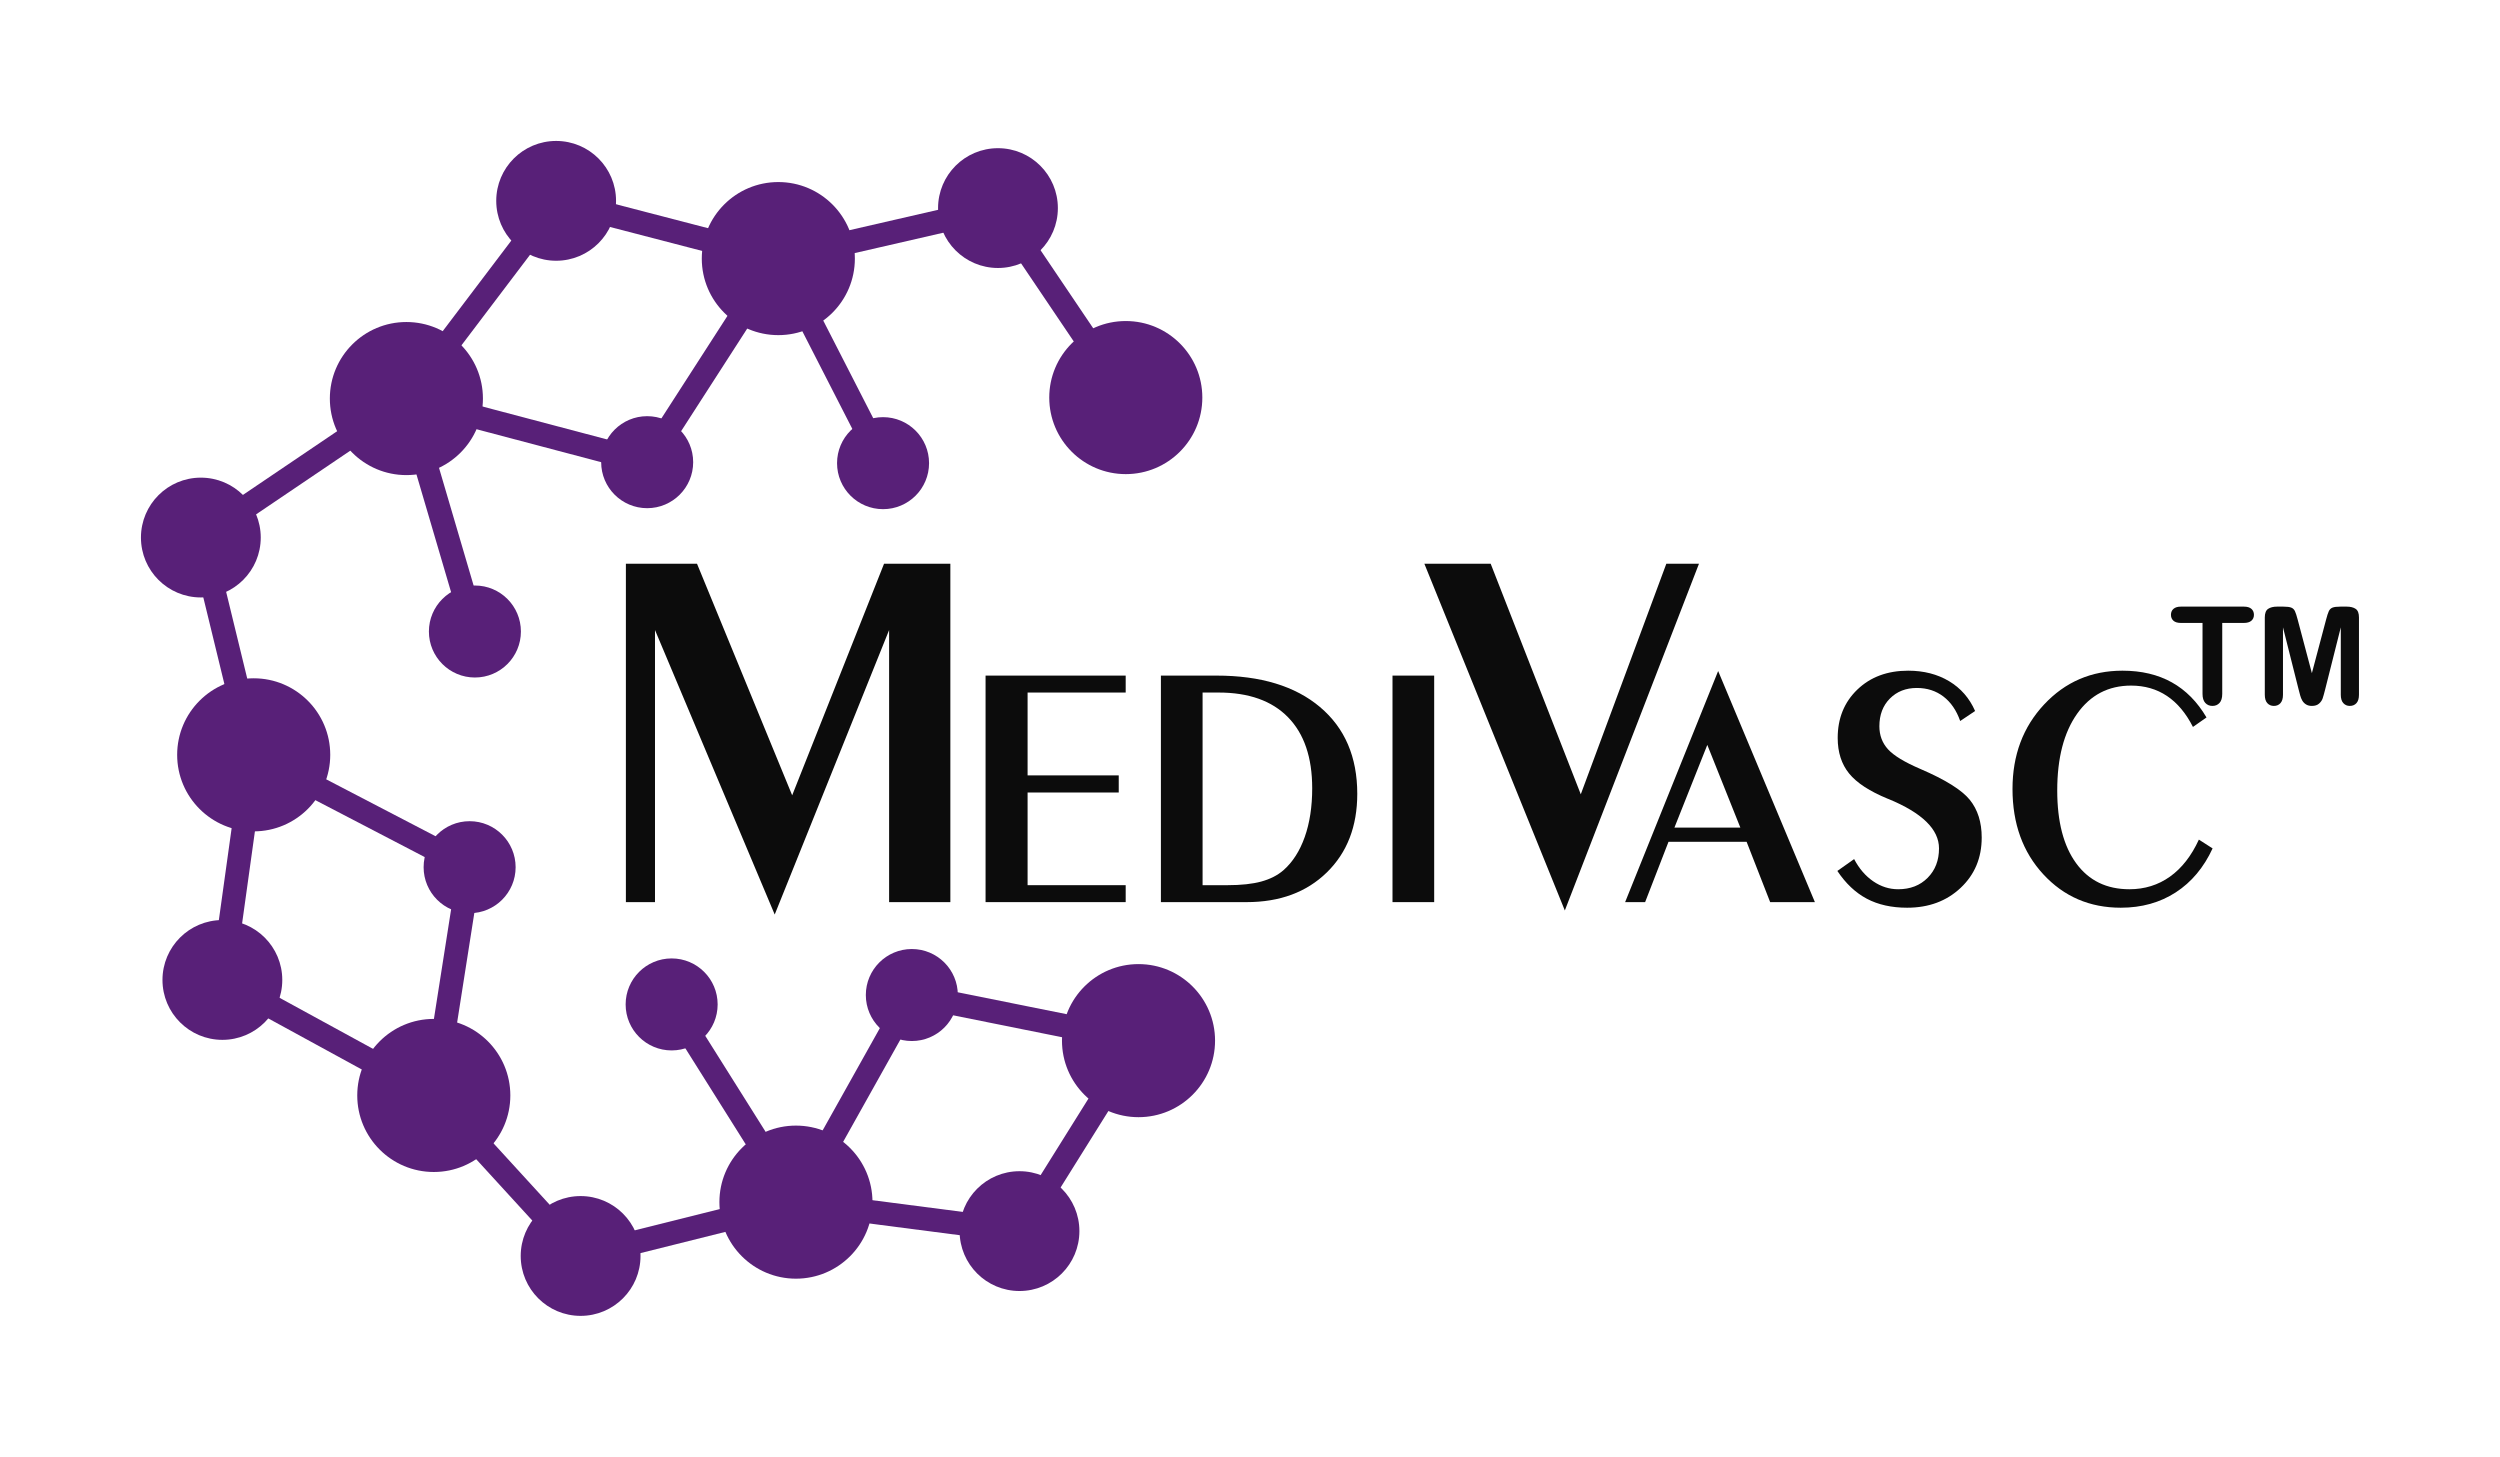
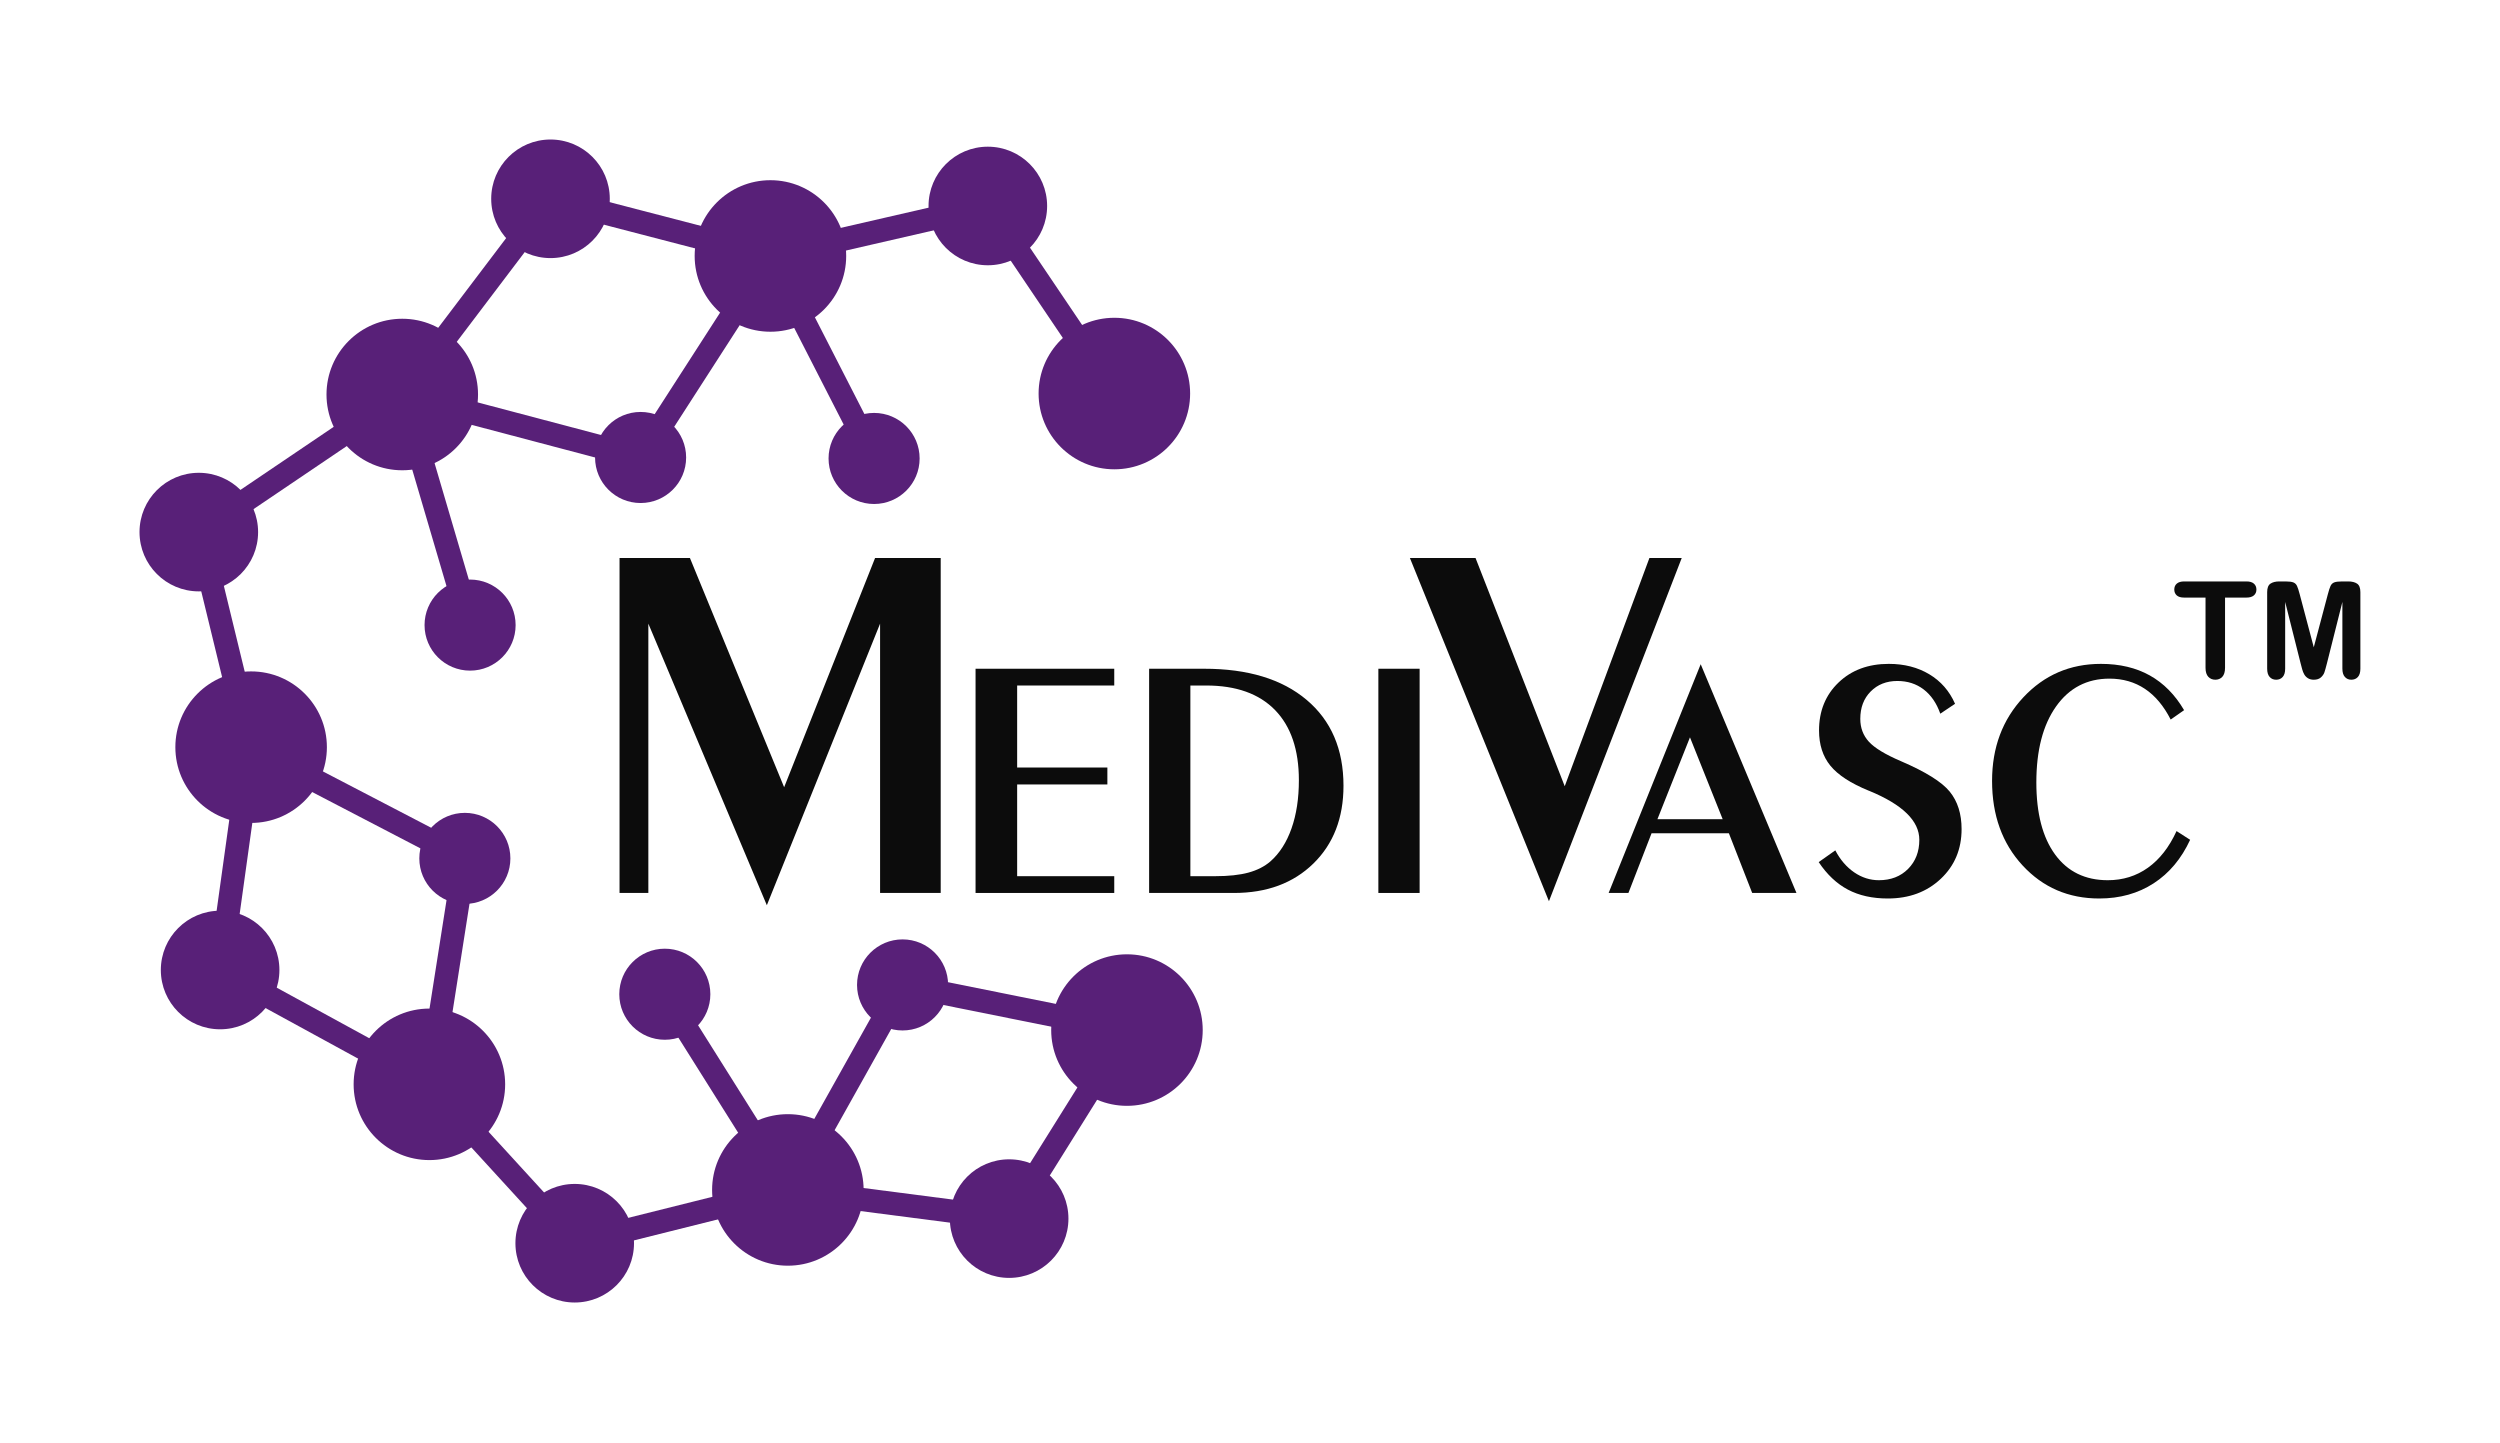
- <svg xmlns="http://www.w3.org/2000/svg" viewBox="-70.1 -69.6 1277.1 744.2">
+ <svg xmlns="http://www.w3.org/2000/svg" viewBox="-70.1 -69.6 1290.2 744.2">
  <g stroke="#582078" stroke-width="12.0">
    <line x1="214.0" y1="33.0" x2="327.5" y2="62.5" />
    <line x1="214.0" y1="33.0" x2="137.5" y2="134.0" />
    <line x1="439.7" y1="36.7" x2="327.5" y2="62.5" />
    <line x1="439.7" y1="36.7" x2="505.0" y2="133.5" />
    <line x1="327.5" y1="62.5" x2="260.5" y2="166.5" />
    <line x1="327.5" y1="62.5" x2="381.0" y2="167.0" />
    <line x1="137.5" y1="134.0" x2="260.5" y2="166.5" />
    <line x1="137.5" y1="134.0" x2="32.5" y2="205.0" />
    <line x1="137.5" y1="134.0" x2="172.5" y2="253.0" />
    <line x1="32.5" y1="205.0" x2="59.5" y2="316.0" />
    <line x1="59.5" y1="316.0" x2="169.8" y2="373.4" />
    <line x1="59.5" y1="316.0" x2="43.5" y2="431.0" />
    <line x1="169.8" y1="373.4" x2="151.5" y2="490.0" />
    <line x1="43.5" y1="431.0" x2="151.5" y2="490.0" />
    <line x1="273.0" y1="443.5" x2="336.5" y2="544.5" />
    <line x1="395.7" y1="438.7" x2="511.5" y2="462.0" />
    <line x1="395.7" y1="438.7" x2="336.5" y2="544.5" />
    <line x1="511.5" y1="462.0" x2="450.7" y2="559.3" />
    <line x1="151.5" y1="490.0" x2="226.5" y2="572.0" />
    <line x1="336.5" y1="544.5" x2="450.7" y2="559.3" />
    <line x1="336.5" y1="544.5" x2="226.5" y2="572.0" />
  </g>
  <g fill="#582078">
    <circle cx="214.0" cy="33.0" r="30.6" />
    <circle cx="439.7" cy="36.7" r="30.6" />
    <circle cx="327.5" cy="62.5" r="39.1" />
    <circle cx="137.5" cy="134.0" r="39.1" />
    <circle cx="505.0" cy="133.5" r="39.1" />
    <circle cx="260.5" cy="166.5" r="23.5" />
    <circle cx="381.0" cy="167.0" r="23.5" />
    <circle cx="32.5" cy="205.0" r="30.6" />
    <circle cx="172.5" cy="253.0" r="23.5" />
    <circle cx="59.5" cy="316.0" r="39.1" />
    <circle cx="169.8" cy="373.4" r="23.5" />
    <circle cx="43.5" cy="431.0" r="30.6" />
    <circle cx="273.0" cy="443.5" r="23.5" />
    <circle cx="395.7" cy="438.7" r="23.5" />
    <circle cx="511.5" cy="462.0" r="39.1" />
    <circle cx="151.5" cy="490.0" r="39.1" />
    <circle cx="336.5" cy="544.5" r="39.1" />
    <circle cx="450.7" cy="559.3" r="30.6" />
    <circle cx="226.5" cy="572.0" r="30.6" />
  </g>
  <g fill="#0C0C0C">
    <g transform="translate(227.91,391.24) scale(0.12929,-0.12929)">
      <path d="M168 0V1337H449L825 422L1188 1337H1450V0H1208V1075L756 -49L283 1075V0Z" />
    </g>
    <g transform="translate(418.48,391.24) scale(0.08655,-0.08655)">
      <path d="M172 0V1337H999V1237H420V748H958V647H420V100H999V0Z" />
    </g>
    <g transform="translate(508.05,391.24) scale(0.08655,-0.08655)">
      <path d="M418 1237V100H565Q686 100 764.5 121.5Q843 143 895 188Q977 260 1021.0 384.5Q1065 509 1065 672Q1065 945 922.5 1091.0Q780 1237 512 1237ZM172 0V1337H500Q891 1337 1111.0 1151.5Q1331 966 1331 639Q1331 351 1151.5 175.5Q972 0 678 0Z" />
    </g>
    <g transform="translate(625.84,391.24) scale(0.08655,-0.08655)">
      <path d="M424 0H178V1337H424Z" />
    </g>
    <g transform="translate(660.11,391.24) scale(0.12929,-0.12929)">
      <path d="M535 -33 -20 1337H242L598 426L936 1337H1065Z" />
    </g>
    <g transform="translate(761.12,391.24) scale(0.08655,-0.08655)">
      <path d="M279 440H668L473 928ZM-12 0 537 1364 1108 0H844L705 356H244L106 0Z" />
    </g>
    <g transform="translate(859.84,391.24) scale(0.08655,-0.08655)">
      <path d="M199 254Q243 170 311.5 123.0Q380 76 459 76Q566 76 633.0 143.5Q700 211 700 317Q700 486 401 609L398 610Q237 676 169.5 759.0Q102 842 102 969Q102 1143 218.0 1254.5Q334 1366 518 1366Q656 1366 759.5 1304.0Q863 1242 913 1128L825 1069Q792 1163 726.0 1213.5Q660 1264 569 1264Q472 1264 410.0 1201.5Q348 1139 348 1038Q348 958 399.0 902.0Q450 846 590 786Q811 691 881.5 604.0Q952 517 952 381Q952 201 827.5 84.0Q703 -33 512 -33Q374 -33 274.0 20.0Q174 73 100 184Z" />
    </g>
    <g transform="translate(951.39,391.24) scale(0.08655,-0.08655)">
      <path d="M1257 317Q1179 148 1039.5 57.5Q900 -33 715 -33Q440 -33 258.0 164.0Q76 361 76 668Q76 967 262.5 1166.5Q449 1366 725 1366Q893 1366 1016.5 1297.0Q1140 1228 1221 1090L1141 1034Q1079 1156 987.5 1217.0Q896 1278 776 1278Q575 1278 457.5 1112.0Q340 946 340 659Q340 382 452.0 229.0Q564 76 766 76Q901 76 1005.5 150.5Q1110 225 1176 369Z" />
    </g>
  </g>
  <g fill="#0C0C0C">
-     <g transform="translate(1038.30,290.16) scale(0.03402,-0.03402)">
+     <g transform="translate(1051.39,280.34) scale(0.03402,-0.03402)">
      <path d="M1112 1221H788V156Q788 64 747.0 19.5Q706 -25 641 -25Q575 -25 533.5 20.0Q492 65 492 156V1221H168Q92 1221 55.0 1254.5Q18 1288 18 1343Q18 1400 56.5 1433.0Q95 1466 168 1466H1112Q1189 1466 1226.5 1432.0Q1264 1398 1264 1343Q1264 1288 1226.0 1254.5Q1188 1221 1112 1221Z" />
    </g>
-     <g transform="translate(1081.85,290.16) scale(0.03402,-0.03402)">
+     <g transform="translate(1094.94,280.34) scale(0.03402,-0.03402)">
      <path d="M655 221 420 1155V143Q420 59 382.5 17.0Q345 -25 283 -25Q223 -25 185.0 16.5Q147 58 147 143V1303Q147 1399 197.0 1432.5Q247 1466 332 1466H424Q507 1466 544.5 1451.0Q582 1436 600.0 1397.0Q618 1358 641 1270L854 467L1067 1270Q1090 1358 1108.0 1397.0Q1126 1436 1163.5 1451.0Q1201 1466 1284 1466H1376Q1461 1466 1511.0 1432.5Q1561 1399 1561 1303V143Q1561 59 1523.5 17.0Q1486 -25 1423 -25Q1364 -25 1326.0 17.0Q1288 59 1288 143V1155L1053 221Q1030 130 1015.5 87.5Q1001 45 962.0 10.0Q923 -25 854 -25Q802 -25 766.0 -2.5Q730 20 710.0 55.0Q690 90 678.5 132.5Q667 175 655 221Z" />
    </g>
  </g>
</svg>
